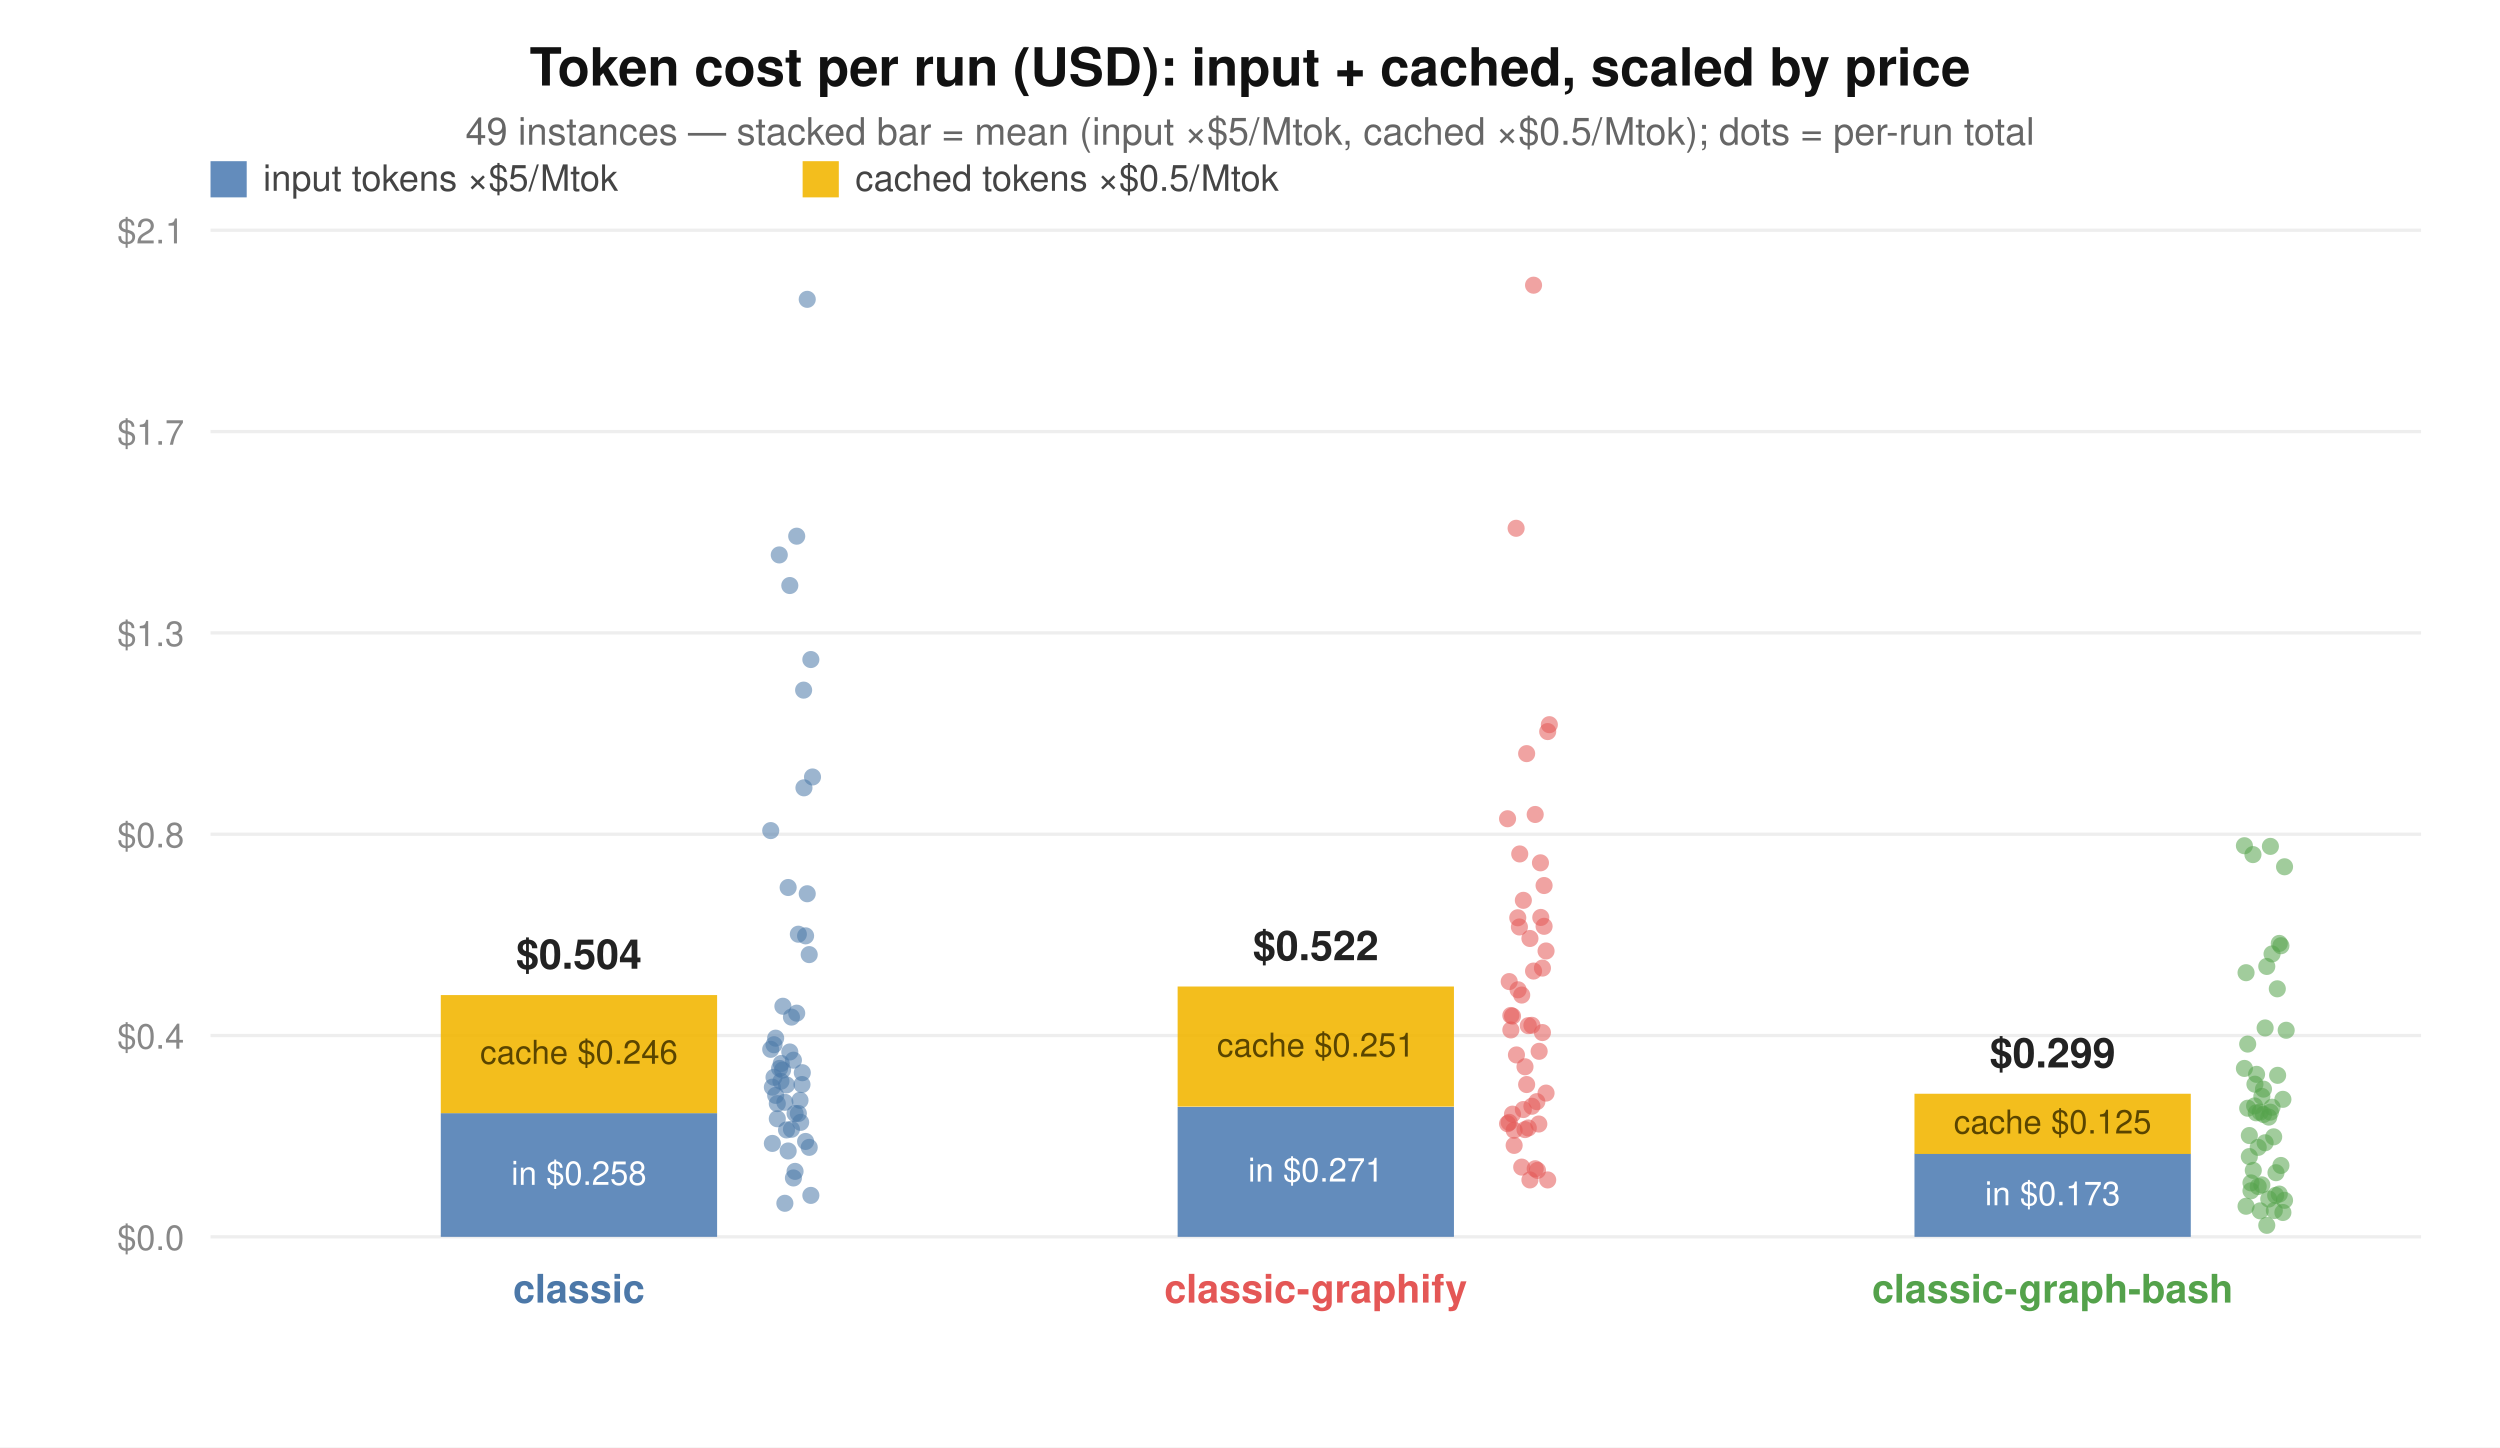
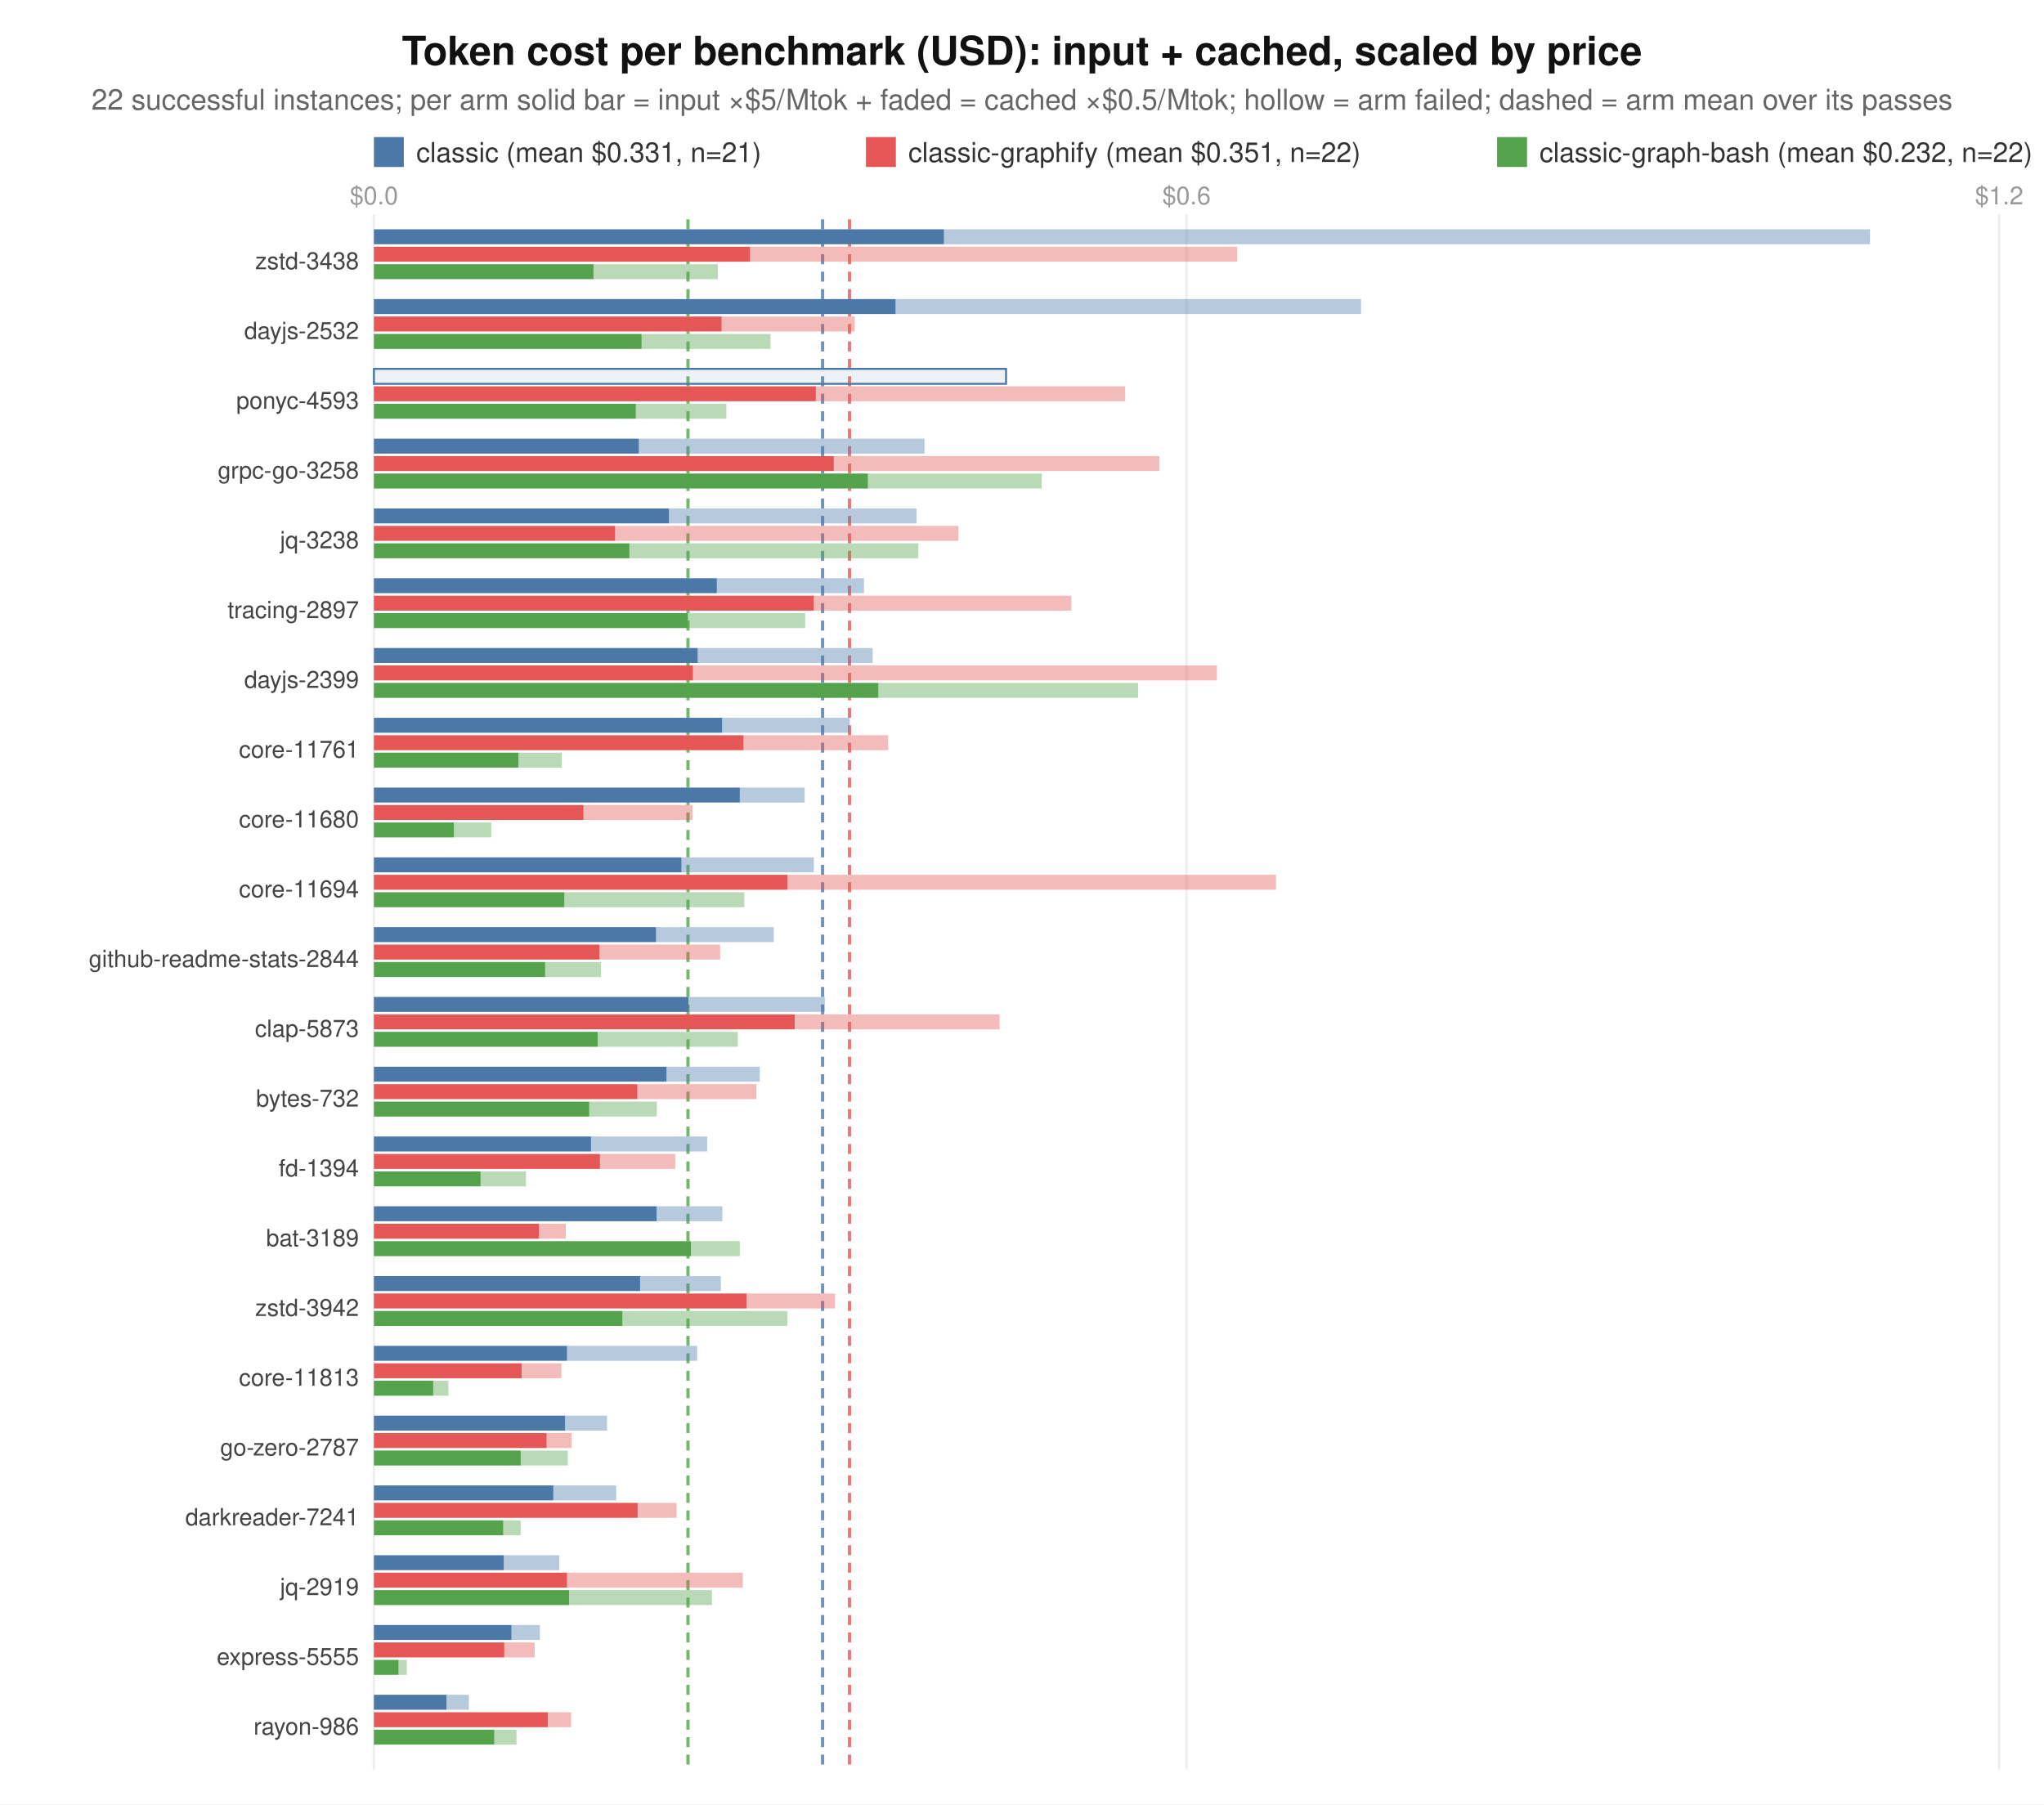
- <svg xmlns="http://www.w3.org/2000/svg" width="760" height="440" viewBox="0 0 760 440" font-family="system-ui,Segoe UI,Helvetica,Arial,sans-serif">
-   <rect width="760" height="440" fill="#ffffff" />
-   <text x="380" y="26" text-anchor="middle" font-size="16" font-weight="600" fill="#111">Token cost per run (USD): input + cached, scaled by price</text>
-   <text x="380" y="44" text-anchor="middle" font-size="11.5" fill="#666">49 instances — stacked bar = mean (input ×$5/Mtok, cached ×$0.5/Mtok); dots = per-run total</text>
-   <line x1="64" y1="376.0" x2="736" y2="376.0" stroke="#eee" stroke-width="1" />
-   <text x="56" y="380.0" text-anchor="end" font-size="10.5" fill="#888">$0.0</text>
-   <line x1="64" y1="314.8" x2="736" y2="314.8" stroke="#eee" stroke-width="1" />
-   <text x="56" y="318.8" text-anchor="end" font-size="10.5" fill="#888">$0.4</text>
-   <line x1="64" y1="253.6" x2="736" y2="253.6" stroke="#eee" stroke-width="1" />
-   <text x="56" y="257.6" text-anchor="end" font-size="10.5" fill="#888">$0.8</text>
-   <line x1="64" y1="192.4" x2="736" y2="192.4" stroke="#eee" stroke-width="1" />
-   <text x="56" y="196.4" text-anchor="end" font-size="10.5" fill="#888">$1.3</text>
-   <line x1="64" y1="131.2" x2="736" y2="131.2" stroke="#eee" stroke-width="1" />
-   <text x="56" y="135.2" text-anchor="end" font-size="10.5" fill="#888">$1.7</text>
-   <line x1="64" y1="70.0" x2="736" y2="70.0" stroke="#eee" stroke-width="1" />
-   <text x="56" y="74.0" text-anchor="end" font-size="10.5" fill="#888">$2.1</text>
-   <rect x="134" y="338.4" width="84" height="37.6" fill="#4878B0" fill-opacity="0.85" />
-   <rect x="134" y="302.5" width="84" height="35.9" fill="#F2B705" fill-opacity="0.9" />
-   <circle cx="236.3" cy="335.5" r="2.6" fill="#4C78A8" fill-opacity="0.55" />
-   <circle cx="242.7" cy="284.0" r="2.6" fill="#4C78A8" fill-opacity="0.55" />
-   <circle cx="244.9" cy="347.0" r="2.6" fill="#4C78A8" fill-opacity="0.55" />
-   <circle cx="238.6" cy="335.1" r="2.6" fill="#4C78A8" fill-opacity="0.55" />
-   <circle cx="235.8" cy="333.0" r="2.6" fill="#4C78A8" fill-opacity="0.55" />
-   <circle cx="242.2" cy="163.0" r="2.6" fill="#4C78A8" fill-opacity="0.55" />
-   <circle cx="245.4" cy="271.7" r="2.6" fill="#4C78A8" fill-opacity="0.55" />
-   <circle cx="239.1" cy="329.8" r="2.6" fill="#4C78A8" fill-opacity="0.55" />
-   <circle cx="235.3" cy="327.5" r="2.6" fill="#4C78A8" fill-opacity="0.55" />
-   <circle cx="241.7" cy="338.5" r="2.6" fill="#4C78A8" fill-opacity="0.55" />
-   <circle cx="246.0" cy="348.8" r="2.6" fill="#4C78A8" fill-opacity="0.55" />
-   <circle cx="239.6" cy="349.9" r="2.6" fill="#4C78A8" fill-opacity="0.55" />
-   <circle cx="234.8" cy="330.5" r="2.6" fill="#4C78A8" fill-opacity="0.55" />
-   <circle cx="241.2" cy="358.1" r="2.6" fill="#4C78A8" fill-opacity="0.55" />
-   <circle cx="246.5" cy="363.4" r="2.6" fill="#4C78A8" fill-opacity="0.55" />
-   <circle cx="240.1" cy="178.0" r="2.6" fill="#4C78A8" fill-opacity="0.55" />
-   <circle cx="234.3" cy="252.5" r="2.6" fill="#4C78A8" fill-opacity="0.55" />
-   <circle cx="240.6" cy="343.3" r="2.6" fill="#4C78A8" fill-opacity="0.55" />
-   <circle cx="247.0" cy="236.2" r="2.6" fill="#4C78A8" fill-opacity="0.55" />
-   <circle cx="240.6" cy="309.2" r="2.6" fill="#4C78A8" fill-opacity="0.55" />
-   <circle cx="234.3" cy="319.0" r="2.6" fill="#4C78A8" fill-opacity="0.55" />
-   <circle cx="240.1" cy="319.8" r="2.6" fill="#4C78A8" fill-opacity="0.55" />
-   <circle cx="246.5" cy="200.5" r="2.6" fill="#4C78A8" fill-opacity="0.55" />
-   <circle cx="241.2" cy="322.3" r="2.6" fill="#4C78A8" fill-opacity="0.55" />
-   <circle cx="234.8" cy="347.6" r="2.6" fill="#4C78A8" fill-opacity="0.55" />
-   <circle cx="239.6" cy="269.8" r="2.6" fill="#4C78A8" fill-opacity="0.55" />
-   <circle cx="246.0" cy="290.2" r="2.6" fill="#4C78A8" fill-opacity="0.55" />
-   <circle cx="241.7" cy="356.1" r="2.6" fill="#4C78A8" fill-opacity="0.55" />
-   <circle cx="235.3" cy="317.6" r="2.6" fill="#4C78A8" fill-opacity="0.55" />
-   <circle cx="239.1" cy="343.5" r="2.6" fill="#4C78A8" fill-opacity="0.55" />
-   <circle cx="245.4" cy="91.0" r="2.6" fill="#4C78A8" fill-opacity="0.55" />
-   <circle cx="242.2" cy="308.0" r="2.6" fill="#4C78A8" fill-opacity="0.55" />
-   <circle cx="235.8" cy="315.6" r="2.6" fill="#4C78A8" fill-opacity="0.55" />
-   <circle cx="238.6" cy="365.8" r="2.6" fill="#4C78A8" fill-opacity="0.55" />
-   <circle cx="244.9" cy="284.5" r="2.6" fill="#4C78A8" fill-opacity="0.55" />
-   <circle cx="242.7" cy="338.5" r="2.6" fill="#4C78A8" fill-opacity="0.55" />
-   <circle cx="236.3" cy="340.1" r="2.6" fill="#4C78A8" fill-opacity="0.55" />
-   <circle cx="238.0" cy="305.9" r="2.6" fill="#4C78A8" fill-opacity="0.55" />
-   <circle cx="244.4" cy="239.5" r="2.6" fill="#4C78A8" fill-opacity="0.55" />
-   <circle cx="243.2" cy="334.5" r="2.6" fill="#4C78A8" fill-opacity="0.55" />
-   <circle cx="236.9" cy="168.7" r="2.6" fill="#4C78A8" fill-opacity="0.55" />
-   <circle cx="237.5" cy="323.3" r="2.6" fill="#4C78A8" fill-opacity="0.55" />
-   <circle cx="243.9" cy="326.1" r="2.6" fill="#4C78A8" fill-opacity="0.55" />
-   <circle cx="243.8" cy="329.7" r="2.6" fill="#4C78A8" fill-opacity="0.55" />
-   <circle cx="237.4" cy="328.7" r="2.6" fill="#4C78A8" fill-opacity="0.55" />
-   <circle cx="237.0" cy="324.8" r="2.6" fill="#4C78A8" fill-opacity="0.55" />
-   <circle cx="243.4" cy="341.2" r="2.6" fill="#4C78A8" fill-opacity="0.55" />
-   <circle cx="244.3" cy="209.8" r="2.6" fill="#4C78A8" fill-opacity="0.55" />
-   <circle cx="237.9" cy="325.3" r="2.6" fill="#4C78A8" fill-opacity="0.55" />
-   <text x="176" y="294.5" text-anchor="middle" font-size="12.5" font-weight="700" fill="#222">$0.504</text>
-   <text x="176" y="360.2" text-anchor="middle" font-size="10" fill="#fff">in $0.258</text>
-   <text x="176" y="323.4" text-anchor="middle" font-size="10" fill="#5a4500">cache $0.246</text>
-   <rect x="358" y="336.5" width="84" height="39.5" fill="#4878B0" fill-opacity="0.85" />
-   <rect x="358" y="299.9" width="84" height="36.5" fill="#F2B705" fill-opacity="0.9" />
-   <circle cx="460.3" cy="348.2" r="2.6" fill="#E45756" fill-opacity="0.55" />
-   <circle cx="466.7" cy="247.6" r="2.6" fill="#E45756" fill-opacity="0.55" />
-   <circle cx="468.9" cy="313.9" r="2.6" fill="#E45756" fill-opacity="0.55" />
-   <circle cx="462.6" cy="302.5" r="2.6" fill="#E45756" fill-opacity="0.55" />
-   <circle cx="459.8" cy="338.7" r="2.6" fill="#E45756" fill-opacity="0.55" />
-   <circle cx="466.2" cy="86.7" r="2.6" fill="#E45756" fill-opacity="0.55" />
-   <circle cx="469.4" cy="281.6" r="2.6" fill="#E45756" fill-opacity="0.55" />
-   <circle cx="463.1" cy="273.7" r="2.6" fill="#E45756" fill-opacity="0.55" />
-   <circle cx="459.3" cy="308.7" r="2.6" fill="#E45756" fill-opacity="0.55" />
-   <circle cx="465.7" cy="311.7" r="2.6" fill="#E45756" fill-opacity="0.55" />
-   <circle cx="470.0" cy="332.3" r="2.6" fill="#E45756" fill-opacity="0.55" />
-   <circle cx="463.6" cy="343.4" r="2.6" fill="#E45756" fill-opacity="0.55" />
-   <circle cx="458.8" cy="298.4" r="2.6" fill="#E45756" fill-opacity="0.55" />
-   <circle cx="465.1" cy="358.7" r="2.6" fill="#E45756" fill-opacity="0.55" />
-   <circle cx="470.5" cy="358.7" r="2.6" fill="#E45756" fill-opacity="0.55" />
-   <circle cx="464.1" cy="229.1" r="2.6" fill="#E45756" fill-opacity="0.55" />
-   <circle cx="458.3" cy="248.9" r="2.6" fill="#E45756" fill-opacity="0.55" />
-   <circle cx="464.6" cy="342.9" r="2.6" fill="#E45756" fill-opacity="0.55" />
-   <circle cx="471.0" cy="220.3" r="2.6" fill="#E45756" fill-opacity="0.55" />
-   <circle cx="464.6" cy="311.8" r="2.6" fill="#E45756" fill-opacity="0.55" />
-   <circle cx="458.3" cy="341.6" r="2.6" fill="#E45756" fill-opacity="0.55" />
-   <circle cx="464.1" cy="329.7" r="2.6" fill="#E45756" fill-opacity="0.55" />
-   <circle cx="470.5" cy="222.4" r="2.6" fill="#E45756" fill-opacity="0.55" />
-   <circle cx="465.1" cy="285.3" r="2.6" fill="#E45756" fill-opacity="0.55" />
-   <circle cx="458.8" cy="341.2" r="2.6" fill="#E45756" fill-opacity="0.55" />
-   <circle cx="463.6" cy="324.3" r="2.6" fill="#E45756" fill-opacity="0.55" />
-   <circle cx="470.0" cy="289.1" r="2.6" fill="#E45756" fill-opacity="0.55" />
-   <circle cx="465.7" cy="336.3" r="2.6" fill="#E45756" fill-opacity="0.55" />
-   <circle cx="459.3" cy="313.1" r="2.6" fill="#E45756" fill-opacity="0.55" />
-   <circle cx="463.1" cy="337.3" r="2.6" fill="#E45756" fill-opacity="0.55" />
-   <circle cx="469.4" cy="269.2" r="2.6" fill="#E45756" fill-opacity="0.55" />
-   <circle cx="466.2" cy="295.2" r="2.6" fill="#E45756" fill-opacity="0.55" />
-   <circle cx="459.8" cy="308.9" r="2.6" fill="#E45756" fill-opacity="0.55" />
-   <circle cx="462.6" cy="354.8" r="2.6" fill="#E45756" fill-opacity="0.55" />
-   <circle cx="468.9" cy="294.3" r="2.6" fill="#E45756" fill-opacity="0.55" />
-   <circle cx="466.7" cy="355.3" r="2.6" fill="#E45756" fill-opacity="0.55" />
-   <circle cx="460.3" cy="343.6" r="2.6" fill="#E45756" fill-opacity="0.55" />
-   <circle cx="462.0" cy="259.6" r="2.6" fill="#E45756" fill-opacity="0.55" />
-   <circle cx="468.4" cy="278.9" r="2.6" fill="#E45756" fill-opacity="0.55" />
-   <circle cx="467.2" cy="334.9" r="2.6" fill="#E45756" fill-opacity="0.55" />
-   <circle cx="460.9" cy="160.6" r="2.6" fill="#E45756" fill-opacity="0.55" />
-   <circle cx="461.5" cy="300.9" r="2.6" fill="#E45756" fill-opacity="0.55" />
-   <circle cx="467.9" cy="319.6" r="2.6" fill="#E45756" fill-opacity="0.55" />
-   <circle cx="467.8" cy="341.7" r="2.6" fill="#E45756" fill-opacity="0.55" />
-   <circle cx="461.4" cy="279.0" r="2.6" fill="#E45756" fill-opacity="0.55" />
-   <circle cx="461.0" cy="320.7" r="2.6" fill="#E45756" fill-opacity="0.55" />
-   <circle cx="467.4" cy="355.8" r="2.6" fill="#E45756" fill-opacity="0.55" />
-   <circle cx="468.3" cy="262.3" r="2.6" fill="#E45756" fill-opacity="0.55" />
-   <circle cx="461.9" cy="281.8" r="2.6" fill="#E45756" fill-opacity="0.55" />
-   <text x="400" y="291.9" text-anchor="middle" font-size="12.5" font-weight="700" fill="#222">$0.522</text>
-   <text x="400" y="359.2" text-anchor="middle" font-size="10" fill="#fff">in $0.271</text>
-   <text x="400" y="321.2" text-anchor="middle" font-size="10" fill="#5a4500">cache $0.251</text>
-   <rect x="582" y="350.7" width="84" height="25.3" fill="#4878B0" fill-opacity="0.85" />
-   <rect x="582" y="332.5" width="84" height="18.3" fill="#F2B705" fill-opacity="0.9" />
-   <circle cx="684.3" cy="362.0" r="2.6" fill="#54A24B" fill-opacity="0.55" />
-   <circle cx="690.7" cy="290.0" r="2.6" fill="#54A24B" fill-opacity="0.55" />
-   <circle cx="692.9" cy="363.0" r="2.6" fill="#54A24B" fill-opacity="0.55" />
-   <circle cx="686.5" cy="348.8" r="2.6" fill="#54A24B" fill-opacity="0.55" />
-   <circle cx="683.8" cy="351.6" r="2.6" fill="#54A24B" fill-opacity="0.55" />
-   <circle cx="690.2" cy="257.3" r="2.6" fill="#54A24B" fill-opacity="0.55" />
-   <circle cx="693.4" cy="354.3" r="2.6" fill="#54A24B" fill-opacity="0.55" />
-   <circle cx="687.1" cy="338.1" r="2.6" fill="#54A24B" fill-opacity="0.55" />
-   <circle cx="683.3" cy="336.9" r="2.6" fill="#54A24B" fill-opacity="0.55" />
-   <circle cx="689.7" cy="364.5" r="2.6" fill="#54A24B" fill-opacity="0.55" />
-   <circle cx="694.0" cy="368.6" r="2.6" fill="#54A24B" fill-opacity="0.55" />
-   <circle cx="687.6" cy="360.2" r="2.6" fill="#54A24B" fill-opacity="0.55" />
-   <circle cx="682.8" cy="295.7" r="2.6" fill="#54A24B" fill-opacity="0.55" />
-   <circle cx="689.1" cy="372.5" r="2.6" fill="#54A24B" fill-opacity="0.55" />
-   <circle cx="694.5" cy="364.9" r="2.6" fill="#54A24B" fill-opacity="0.55" />
-   <circle cx="688.1" cy="331.1" r="2.6" fill="#54A24B" fill-opacity="0.55" />
-   <circle cx="682.3" cy="257.1" r="2.6" fill="#54A24B" fill-opacity="0.55" />
-   <circle cx="688.6" cy="312.5" r="2.6" fill="#54A24B" fill-opacity="0.55" />
-   <circle cx="695.0" cy="313.2" r="2.6" fill="#54A24B" fill-opacity="0.55" />
-   <circle cx="688.6" cy="347.4" r="2.6" fill="#54A24B" fill-opacity="0.55" />
-   <circle cx="682.3" cy="324.8" r="2.6" fill="#54A24B" fill-opacity="0.55" />
-   <circle cx="688.1" cy="338.8" r="2.6" fill="#54A24B" fill-opacity="0.55" />
-   <circle cx="694.5" cy="263.5" r="2.6" fill="#54A24B" fill-opacity="0.55" />
-   <circle cx="689.1" cy="293.8" r="2.6" fill="#54A24B" fill-opacity="0.55" />
-   <circle cx="682.8" cy="366.7" r="2.6" fill="#54A24B" fill-opacity="0.55" />
-   <circle cx="687.6" cy="333.3" r="2.6" fill="#54A24B" fill-opacity="0.55" />
-   <circle cx="694.0" cy="334.2" r="2.6" fill="#54A24B" fill-opacity="0.55" />
-   <circle cx="689.7" cy="339.6" r="2.6" fill="#54A24B" fill-opacity="0.55" />
-   <circle cx="683.3" cy="317.4" r="2.6" fill="#54A24B" fill-opacity="0.55" />
-   <circle cx="687.1" cy="368.1" r="2.6" fill="#54A24B" fill-opacity="0.55" />
-   <circle cx="693.4" cy="287.5" r="2.6" fill="#54A24B" fill-opacity="0.55" />
-   <circle cx="690.2" cy="338.1" r="2.6" fill="#54A24B" fill-opacity="0.55" />
-   <circle cx="683.8" cy="345.2" r="2.6" fill="#54A24B" fill-opacity="0.55" />
-   <circle cx="686.5" cy="360.7" r="2.6" fill="#54A24B" fill-opacity="0.55" />
-   <circle cx="692.9" cy="286.8" r="2.6" fill="#54A24B" fill-opacity="0.55" />
-   <circle cx="690.7" cy="336.6" r="2.6" fill="#54A24B" fill-opacity="0.55" />
-   <circle cx="684.3" cy="359.6" r="2.6" fill="#54A24B" fill-opacity="0.55" />
-   <circle cx="686.0" cy="326.6" r="2.6" fill="#54A24B" fill-opacity="0.55" />
-   <circle cx="692.4" cy="326.9" r="2.6" fill="#54A24B" fill-opacity="0.55" />
-   <circle cx="691.2" cy="345.6" r="2.6" fill="#54A24B" fill-opacity="0.55" />
-   <circle cx="684.9" cy="259.8" r="2.6" fill="#54A24B" fill-opacity="0.55" />
-   <circle cx="685.5" cy="329.6" r="2.6" fill="#54A24B" fill-opacity="0.55" />
-   <circle cx="691.9" cy="356.5" r="2.6" fill="#54A24B" fill-opacity="0.55" />
-   <circle cx="691.8" cy="363.4" r="2.6" fill="#54A24B" fill-opacity="0.55" />
-   <circle cx="685.4" cy="336.2" r="2.6" fill="#54A24B" fill-opacity="0.55" />
-   <circle cx="685.0" cy="355.8" r="2.6" fill="#54A24B" fill-opacity="0.55" />
-   <circle cx="691.4" cy="368.0" r="2.6" fill="#54A24B" fill-opacity="0.55" />
-   <circle cx="692.3" cy="300.6" r="2.6" fill="#54A24B" fill-opacity="0.55" />
-   <circle cx="685.9" cy="338.3" r="2.6" fill="#54A24B" fill-opacity="0.55" />
-   <text x="624" y="324.5" text-anchor="middle" font-size="12.5" font-weight="700" fill="#222">$0.299</text>
-   <text x="624" y="366.4" text-anchor="middle" font-size="10" fill="#fff">in $0.173</text>
-   <text x="624" y="344.6" text-anchor="middle" font-size="10" fill="#5a4500">cache $0.125</text>
-   <rect x="64" y="49" width="11" height="11" fill="#4878B0" fill-opacity="0.85" />
-   <text x="80" y="58" font-size="11" fill="#444">input tokens ×$5/Mtok</text>
-   <rect x="244" y="49" width="11" height="11" fill="#F2B705" fill-opacity="0.9" />
-   <text x="260" y="58" font-size="11" fill="#444">cached tokens ×$0.5/Mtok</text>
-   <text x="176.0" y="396" text-anchor="middle" font-size="12" font-weight="600" fill="#4C78A8">classic</text>
-   <text x="400.0" y="396" text-anchor="middle" font-size="12" font-weight="600" fill="#E45756">classic-graphify</text>
-   <text x="624.0" y="396" text-anchor="middle" font-size="12" font-weight="600" fill="#54A24B">classic-graph-bash</text>
+ <svg xmlns="http://www.w3.org/2000/svg" width="820" height="724" viewBox="0 0 820 724" font-family="system-ui,Segoe UI,Helvetica,Arial,sans-serif">
+   <rect width="820" height="724" fill="#ffffff" />
+   <text x="410" y="26" text-anchor="middle" font-size="16" font-weight="600" fill="#111">Token cost per benchmark (USD): input + cached, scaled by price</text>
+   <text x="410" y="44" text-anchor="middle" font-size="11.5" fill="#666">22 successful instances; per arm solid bar = input ×$5/Mtok + faded = cached ×$0.5/Mtok; hollow = arm failed; dashed = arm mean over its passes</text>
+   <rect x="150" y="55" width="12" height="12" fill="#4C78A8" />
+   <text x="167" y="65" font-size="11" fill="#333">classic (mean $0.331, n=21)</text>
+   <rect x="347.4" y="55" width="12" height="12" fill="#E45756" />
+   <text x="364.4" y="65" font-size="11" fill="#333">classic-graphify (mean $0.351, n=22)</text>
+   <rect x="600.6" y="55" width="12" height="12" fill="#54A24B" />
+   <text x="617.6" y="65" font-size="11" fill="#333">classic-graph-bash (mean $0.232, n=22)</text>
+   <line x1="150.0" y1="86" x2="150.0" y2="710" stroke="#eee" stroke-width="1" />
+   <text x="150.0" y="82" text-anchor="middle" font-size="10" fill="#999">$0.0</text>
+   <line x1="476.0" y1="86" x2="476.0" y2="710" stroke="#eee" stroke-width="1" />
+   <text x="476.0" y="82" text-anchor="middle" font-size="10" fill="#999">$0.6</text>
+   <line x1="802.0" y1="86" x2="802.0" y2="710" stroke="#eee" stroke-width="1" />
+   <text x="802.0" y="82" text-anchor="middle" font-size="10" fill="#999">$1.2</text>
+   <line x1="330.0" y1="88" x2="330.0" y2="710" stroke="#4C78A8" stroke-width="1.3" stroke-dasharray="4 3" opacity="0.8" />
+   <line x1="340.8" y1="88" x2="340.8" y2="710" stroke="#E45756" stroke-width="1.3" stroke-dasharray="4 3" opacity="0.8" />
+   <line x1="276.0" y1="88" x2="276.0" y2="710" stroke="#54A24B" stroke-width="1.3" stroke-dasharray="4 3" opacity="0.8" />
+   <text x="144" y="108.0" text-anchor="end" font-size="9.5" fill="#444">zstd-3438</text>
+   <rect x="150" y="92.0" width="228.7" height="6" fill="#4C78A8" />
+   <rect x="378.7" y="92.0" width="371.5" height="6" fill="#4C78A8" fill-opacity="0.4" />
+   <rect x="150" y="99.0" width="150.9" height="6" fill="#E45756" />
+   <rect x="300.9" y="99.0" width="195.4" height="6" fill="#E45756" fill-opacity="0.4" />
+   <rect x="150" y="106.0" width="88.1" height="6" fill="#54A24B" />
+   <rect x="238.1" y="106.0" width="49.9" height="6" fill="#54A24B" fill-opacity="0.4" />
+   <text x="144" y="136.0" text-anchor="end" font-size="9.5" fill="#444">dayjs-2532</text>
+   <rect x="150" y="120.0" width="209.3" height="6" fill="#4C78A8" />
+   <rect x="359.3" y="120.0" width="186.7" height="6" fill="#4C78A8" fill-opacity="0.4" />
+   <rect x="150" y="127.0" width="139.5" height="6" fill="#E45756" />
+   <rect x="289.5" y="127.0" width="53.4" height="6" fill="#E45756" fill-opacity="0.4" />
+   <rect x="150" y="134.0" width="107.4" height="6" fill="#54A24B" />
+   <rect x="257.4" y="134.0" width="51.7" height="6" fill="#54A24B" fill-opacity="0.4" />
+   <text x="144" y="164.0" text-anchor="end" font-size="9.5" fill="#444">ponyc-4593</text>
+   <rect x="150" y="148.0" width="253.6" height="6" fill="#4C78A8" fill-opacity="0.1" stroke="#4C78A8" stroke-width="0.8" />
+   <rect x="150" y="155.0" width="177.3" height="6" fill="#E45756" />
+   <rect x="327.3" y="155.0" width="124.1" height="6" fill="#E45756" fill-opacity="0.4" />
+   <rect x="150" y="162.0" width="105.1" height="6" fill="#54A24B" />
+   <rect x="255.1" y="162.0" width="36.3" height="6" fill="#54A24B" fill-opacity="0.4" />
+   <text x="144" y="192.0" text-anchor="end" font-size="9.5" fill="#444">grpc-go-3258</text>
+   <rect x="150" y="176.0" width="106.3" height="6" fill="#4C78A8" />
+   <rect x="256.3" y="176.0" width="114.6" height="6" fill="#4C78A8" fill-opacity="0.4" />
+   <rect x="150" y="183.0" width="184.5" height="6" fill="#E45756" />
+   <rect x="334.5" y="183.0" width="130.6" height="6" fill="#E45756" fill-opacity="0.4" />
+   <rect x="150" y="190.0" width="198.2" height="6" fill="#54A24B" />
+   <rect x="348.2" y="190.0" width="69.7" height="6" fill="#54A24B" fill-opacity="0.4" />
+   <text x="144" y="220.0" text-anchor="end" font-size="9.5" fill="#444">jq-3238</text>
+   <rect x="150" y="204.0" width="118.4" height="6" fill="#4C78A8" />
+   <rect x="268.4" y="204.0" width="99.3" height="6" fill="#4C78A8" fill-opacity="0.4" />
+   <rect x="150" y="211.0" width="96.8" height="6" fill="#E45756" />
+   <rect x="246.8" y="211.0" width="137.7" height="6" fill="#E45756" fill-opacity="0.4" />
+   <rect x="150" y="218.0" width="102.5" height="6" fill="#54A24B" />
+   <rect x="252.5" y="218.0" width="115.9" height="6" fill="#54A24B" fill-opacity="0.4" />
+   <text x="144" y="248.0" text-anchor="end" font-size="9.5" fill="#444">tracing-2897</text>
+   <rect x="150" y="232.0" width="137.6" height="6" fill="#4C78A8" />
+   <rect x="287.6" y="232.0" width="59.0" height="6" fill="#4C78A8" fill-opacity="0.4" />
+   <rect x="150" y="239.0" width="176.5" height="6" fill="#E45756" />
+   <rect x="326.5" y="239.0" width="103.3" height="6" fill="#E45756" fill-opacity="0.4" />
+   <rect x="150" y="246.0" width="126.0" height="6" fill="#54A24B" />
+   <rect x="276.0" y="246.0" width="47.0" height="6" fill="#54A24B" fill-opacity="0.4" />
+   <text x="144" y="276.0" text-anchor="end" font-size="9.5" fill="#444">dayjs-2399</text>
+   <rect x="150" y="260.0" width="129.9" height="6" fill="#4C78A8" />
+   <rect x="279.9" y="260.0" width="70.2" height="6" fill="#4C78A8" fill-opacity="0.4" />
+   <rect x="150" y="267.0" width="128.0" height="6" fill="#E45756" />
+   <rect x="278.0" y="267.0" width="210.2" height="6" fill="#E45756" fill-opacity="0.4" />
+   <rect x="150" y="274.0" width="202.4" height="6" fill="#54A24B" />
+   <rect x="352.4" y="274.0" width="104.2" height="6" fill="#54A24B" fill-opacity="0.4" />
+   <text x="144" y="304.0" text-anchor="end" font-size="9.5" fill="#444">core-11761</text>
+   <rect x="150" y="288.0" width="139.7" height="6" fill="#4C78A8" />
+   <rect x="289.7" y="288.0" width="51.2" height="6" fill="#4C78A8" fill-opacity="0.4" />
+   <rect x="150" y="295.0" width="148.3" height="6" fill="#E45756" />
+   <rect x="298.3" y="295.0" width="58.0" height="6" fill="#E45756" fill-opacity="0.4" />
+   <rect x="150" y="302.0" width="58.0" height="6" fill="#54A24B" />
+   <rect x="208.0" y="302.0" width="17.4" height="6" fill="#54A24B" fill-opacity="0.4" />
+   <text x="144" y="332.0" text-anchor="end" font-size="9.5" fill="#444">core-11680</text>
+   <rect x="150" y="316.0" width="146.8" height="6" fill="#4C78A8" />
+   <rect x="296.8" y="316.0" width="26.0" height="6" fill="#4C78A8" fill-opacity="0.4" />
+   <rect x="150" y="323.0" width="84.1" height="6" fill="#E45756" />
+   <rect x="234.1" y="323.0" width="43.7" height="6" fill="#E45756" fill-opacity="0.4" />
+   <rect x="150" y="330.0" width="32.1" height="6" fill="#54A24B" />
+   <rect x="182.1" y="330.0" width="15.0" height="6" fill="#54A24B" fill-opacity="0.4" />
+   <text x="144" y="360.0" text-anchor="end" font-size="9.5" fill="#444">core-11694</text>
+   <rect x="150" y="344.0" width="123.4" height="6" fill="#4C78A8" />
+   <rect x="273.4" y="344.0" width="53.1" height="6" fill="#4C78A8" fill-opacity="0.4" />
+   <rect x="150" y="351.0" width="165.9" height="6" fill="#E45756" />
+   <rect x="315.9" y="351.0" width="196.0" height="6" fill="#E45756" fill-opacity="0.4" />
+   <rect x="150" y="358.0" width="76.4" height="6" fill="#54A24B" />
+   <rect x="226.4" y="358.0" width="72.2" height="6" fill="#54A24B" fill-opacity="0.4" />
+   <text x="144" y="388.0" text-anchor="end" font-size="9.5" fill="#444">github-readme-stats-2844</text>
+   <rect x="150" y="372.0" width="113.2" height="6" fill="#4C78A8" />
+   <rect x="263.2" y="372.0" width="47.2" height="6" fill="#4C78A8" fill-opacity="0.4" />
+   <rect x="150" y="379.0" width="90.5" height="6" fill="#E45756" />
+   <rect x="240.5" y="379.0" width="48.4" height="6" fill="#E45756" fill-opacity="0.4" />
+   <rect x="150" y="386.0" width="68.7" height="6" fill="#54A24B" />
+   <rect x="218.7" y="386.0" width="22.4" height="6" fill="#54A24B" fill-opacity="0.4" />
+   <text x="144" y="416.0" text-anchor="end" font-size="9.5" fill="#444">clap-5873</text>
+   <rect x="150" y="400.0" width="126.2" height="6" fill="#4C78A8" />
+   <rect x="276.2" y="400.0" width="54.7" height="6" fill="#4C78A8" fill-opacity="0.4" />
+   <rect x="150" y="407.0" width="168.8" height="6" fill="#E45756" />
+   <rect x="318.8" y="407.0" width="82.2" height="6" fill="#E45756" fill-opacity="0.4" />
+   <rect x="150" y="414.0" width="89.8" height="6" fill="#54A24B" />
+   <rect x="239.8" y="414.0" width="56.2" height="6" fill="#54A24B" fill-opacity="0.4" />
+   <text x="144" y="444.0" text-anchor="end" font-size="9.5" fill="#444">bytes-732</text>
+   <rect x="150" y="428.0" width="117.4" height="6" fill="#4C78A8" />
+   <rect x="267.4" y="428.0" width="37.4" height="6" fill="#4C78A8" fill-opacity="0.4" />
+   <rect x="150" y="435.0" width="105.7" height="6" fill="#E45756" />
+   <rect x="255.7" y="435.0" width="47.7" height="6" fill="#E45756" fill-opacity="0.4" />
+   <rect x="150" y="442.0" width="86.4" height="6" fill="#54A24B" />
+   <rect x="236.4" y="442.0" width="27.1" height="6" fill="#54A24B" fill-opacity="0.4" />
+   <text x="144" y="472.0" text-anchor="end" font-size="9.5" fill="#444">fd-1394</text>
+   <rect x="150" y="456.0" width="87.1" height="6" fill="#4C78A8" />
+   <rect x="237.1" y="456.0" width="46.6" height="6" fill="#4C78A8" fill-opacity="0.4" />
+   <rect x="150" y="463.0" width="90.7" height="6" fill="#E45756" />
+   <rect x="240.7" y="463.0" width="30.2" height="6" fill="#E45756" fill-opacity="0.4" />
+   <rect x="150" y="470.0" width="42.8" height="6" fill="#54A24B" />
+   <rect x="192.8" y="470.0" width="18.2" height="6" fill="#54A24B" fill-opacity="0.4" />
+   <text x="144" y="500.0" text-anchor="end" font-size="9.5" fill="#444">bat-3189</text>
+   <rect x="150" y="484.0" width="113.4" height="6" fill="#4C78A8" />
+   <rect x="263.4" y="484.0" width="26.4" height="6" fill="#4C78A8" fill-opacity="0.4" />
+   <rect x="150" y="491.0" width="66.2" height="6" fill="#E45756" />
+   <rect x="216.2" y="491.0" width="10.8" height="6" fill="#E45756" fill-opacity="0.4" />
+   <rect x="150" y="498.0" width="127.2" height="6" fill="#54A24B" />
+   <rect x="277.2" y="498.0" width="19.6" height="6" fill="#54A24B" fill-opacity="0.4" />
+   <text x="144" y="528.0" text-anchor="end" font-size="9.5" fill="#444">zstd-3942</text>
+   <rect x="150" y="512.0" width="106.8" height="6" fill="#4C78A8" />
+   <rect x="256.8" y="512.0" width="32.4" height="6" fill="#4C78A8" fill-opacity="0.4" />
+   <rect x="150" y="519.0" width="149.5" height="6" fill="#E45756" />
+   <rect x="299.5" y="519.0" width="35.5" height="6" fill="#E45756" fill-opacity="0.4" />
+   <rect x="150" y="526.0" width="99.7" height="6" fill="#54A24B" />
+   <rect x="249.7" y="526.0" width="66.2" height="6" fill="#54A24B" fill-opacity="0.4" />
+   <text x="144" y="556.0" text-anchor="end" font-size="9.5" fill="#444">core-11813</text>
+   <rect x="150" y="540.0" width="77.5" height="6" fill="#4C78A8" />
+   <rect x="227.5" y="540.0" width="52.2" height="6" fill="#4C78A8" fill-opacity="0.4" />
+   <rect x="150" y="547.0" width="59.3" height="6" fill="#E45756" />
+   <rect x="209.3" y="547.0" width="15.9" height="6" fill="#E45756" fill-opacity="0.4" />
+   <rect x="150" y="554.0" width="23.8" height="6" fill="#54A24B" />
+   <rect x="173.8" y="554.0" width="6.1" height="6" fill="#54A24B" fill-opacity="0.4" />
+   <text x="144" y="584.0" text-anchor="end" font-size="9.5" fill="#444">go-zero-2787</text>
+   <rect x="150" y="568.0" width="76.7" height="6" fill="#4C78A8" />
+   <rect x="226.7" y="568.0" width="16.8" height="6" fill="#4C78A8" fill-opacity="0.4" />
+   <rect x="150" y="575.0" width="69.3" height="6" fill="#E45756" />
+   <rect x="219.3" y="575.0" width="10.0" height="6" fill="#E45756" fill-opacity="0.4" />
+   <rect x="150" y="582.0" width="58.9" height="6" fill="#54A24B" />
+   <rect x="208.9" y="582.0" width="18.9" height="6" fill="#54A24B" fill-opacity="0.4" />
+   <text x="144" y="612.0" text-anchor="end" font-size="9.5" fill="#444">darkreader-7241</text>
+   <rect x="150" y="596.0" width="72.0" height="6" fill="#4C78A8" />
+   <rect x="222.0" y="596.0" width="25.2" height="6" fill="#4C78A8" fill-opacity="0.4" />
+   <rect x="150" y="603.0" width="105.8" height="6" fill="#E45756" />
+   <rect x="255.8" y="603.0" width="15.6" height="6" fill="#E45756" fill-opacity="0.4" />
+   <rect x="150" y="610.0" width="51.9" height="6" fill="#54A24B" />
+   <rect x="201.9" y="610.0" width="7.0" height="6" fill="#54A24B" fill-opacity="0.4" />
+   <text x="144" y="640.0" text-anchor="end" font-size="9.5" fill="#444">jq-2919</text>
+   <rect x="150" y="624.0" width="52.1" height="6" fill="#4C78A8" />
+   <rect x="202.1" y="624.0" width="22.3" height="6" fill="#4C78A8" fill-opacity="0.4" />
+   <rect x="150" y="631.0" width="77.5" height="6" fill="#E45756" />
+   <rect x="227.5" y="631.0" width="70.5" height="6" fill="#E45756" fill-opacity="0.4" />
+   <rect x="150" y="638.0" width="78.3" height="6" fill="#54A24B" />
+   <rect x="228.3" y="638.0" width="57.3" height="6" fill="#54A24B" fill-opacity="0.4" />
+   <text x="144" y="668.0" text-anchor="end" font-size="9.5" fill="#444">express-5555</text>
+   <rect x="150" y="652.0" width="55.2" height="6" fill="#4C78A8" />
+   <rect x="205.2" y="652.0" width="11.4" height="6" fill="#4C78A8" fill-opacity="0.4" />
+   <rect x="150" y="659.0" width="52.3" height="6" fill="#E45756" />
+   <rect x="202.3" y="659.0" width="12.2" height="6" fill="#E45756" fill-opacity="0.4" />
+   <rect x="150" y="666.0" width="9.9" height="6" fill="#54A24B" />
+   <rect x="159.9" y="666.0" width="3.3" height="6" fill="#54A24B" fill-opacity="0.4" />
+   <text x="144" y="696.0" text-anchor="end" font-size="9.5" fill="#444">rayon-986</text>
+   <rect x="150" y="680.0" width="29.1" height="6" fill="#4C78A8" />
+   <rect x="179.1" y="680.0" width="9.0" height="6" fill="#4C78A8" fill-opacity="0.4" />
+   <rect x="150" y="687.0" width="69.8" height="6" fill="#E45756" />
+   <rect x="219.8" y="687.0" width="9.3" height="6" fill="#E45756" fill-opacity="0.4" />
+   <rect x="150" y="694.0" width="48.3" height="6" fill="#54A24B" />
+   <rect x="198.3" y="694.0" width="8.9" height="6" fill="#54A24B" fill-opacity="0.4" />
</svg>
